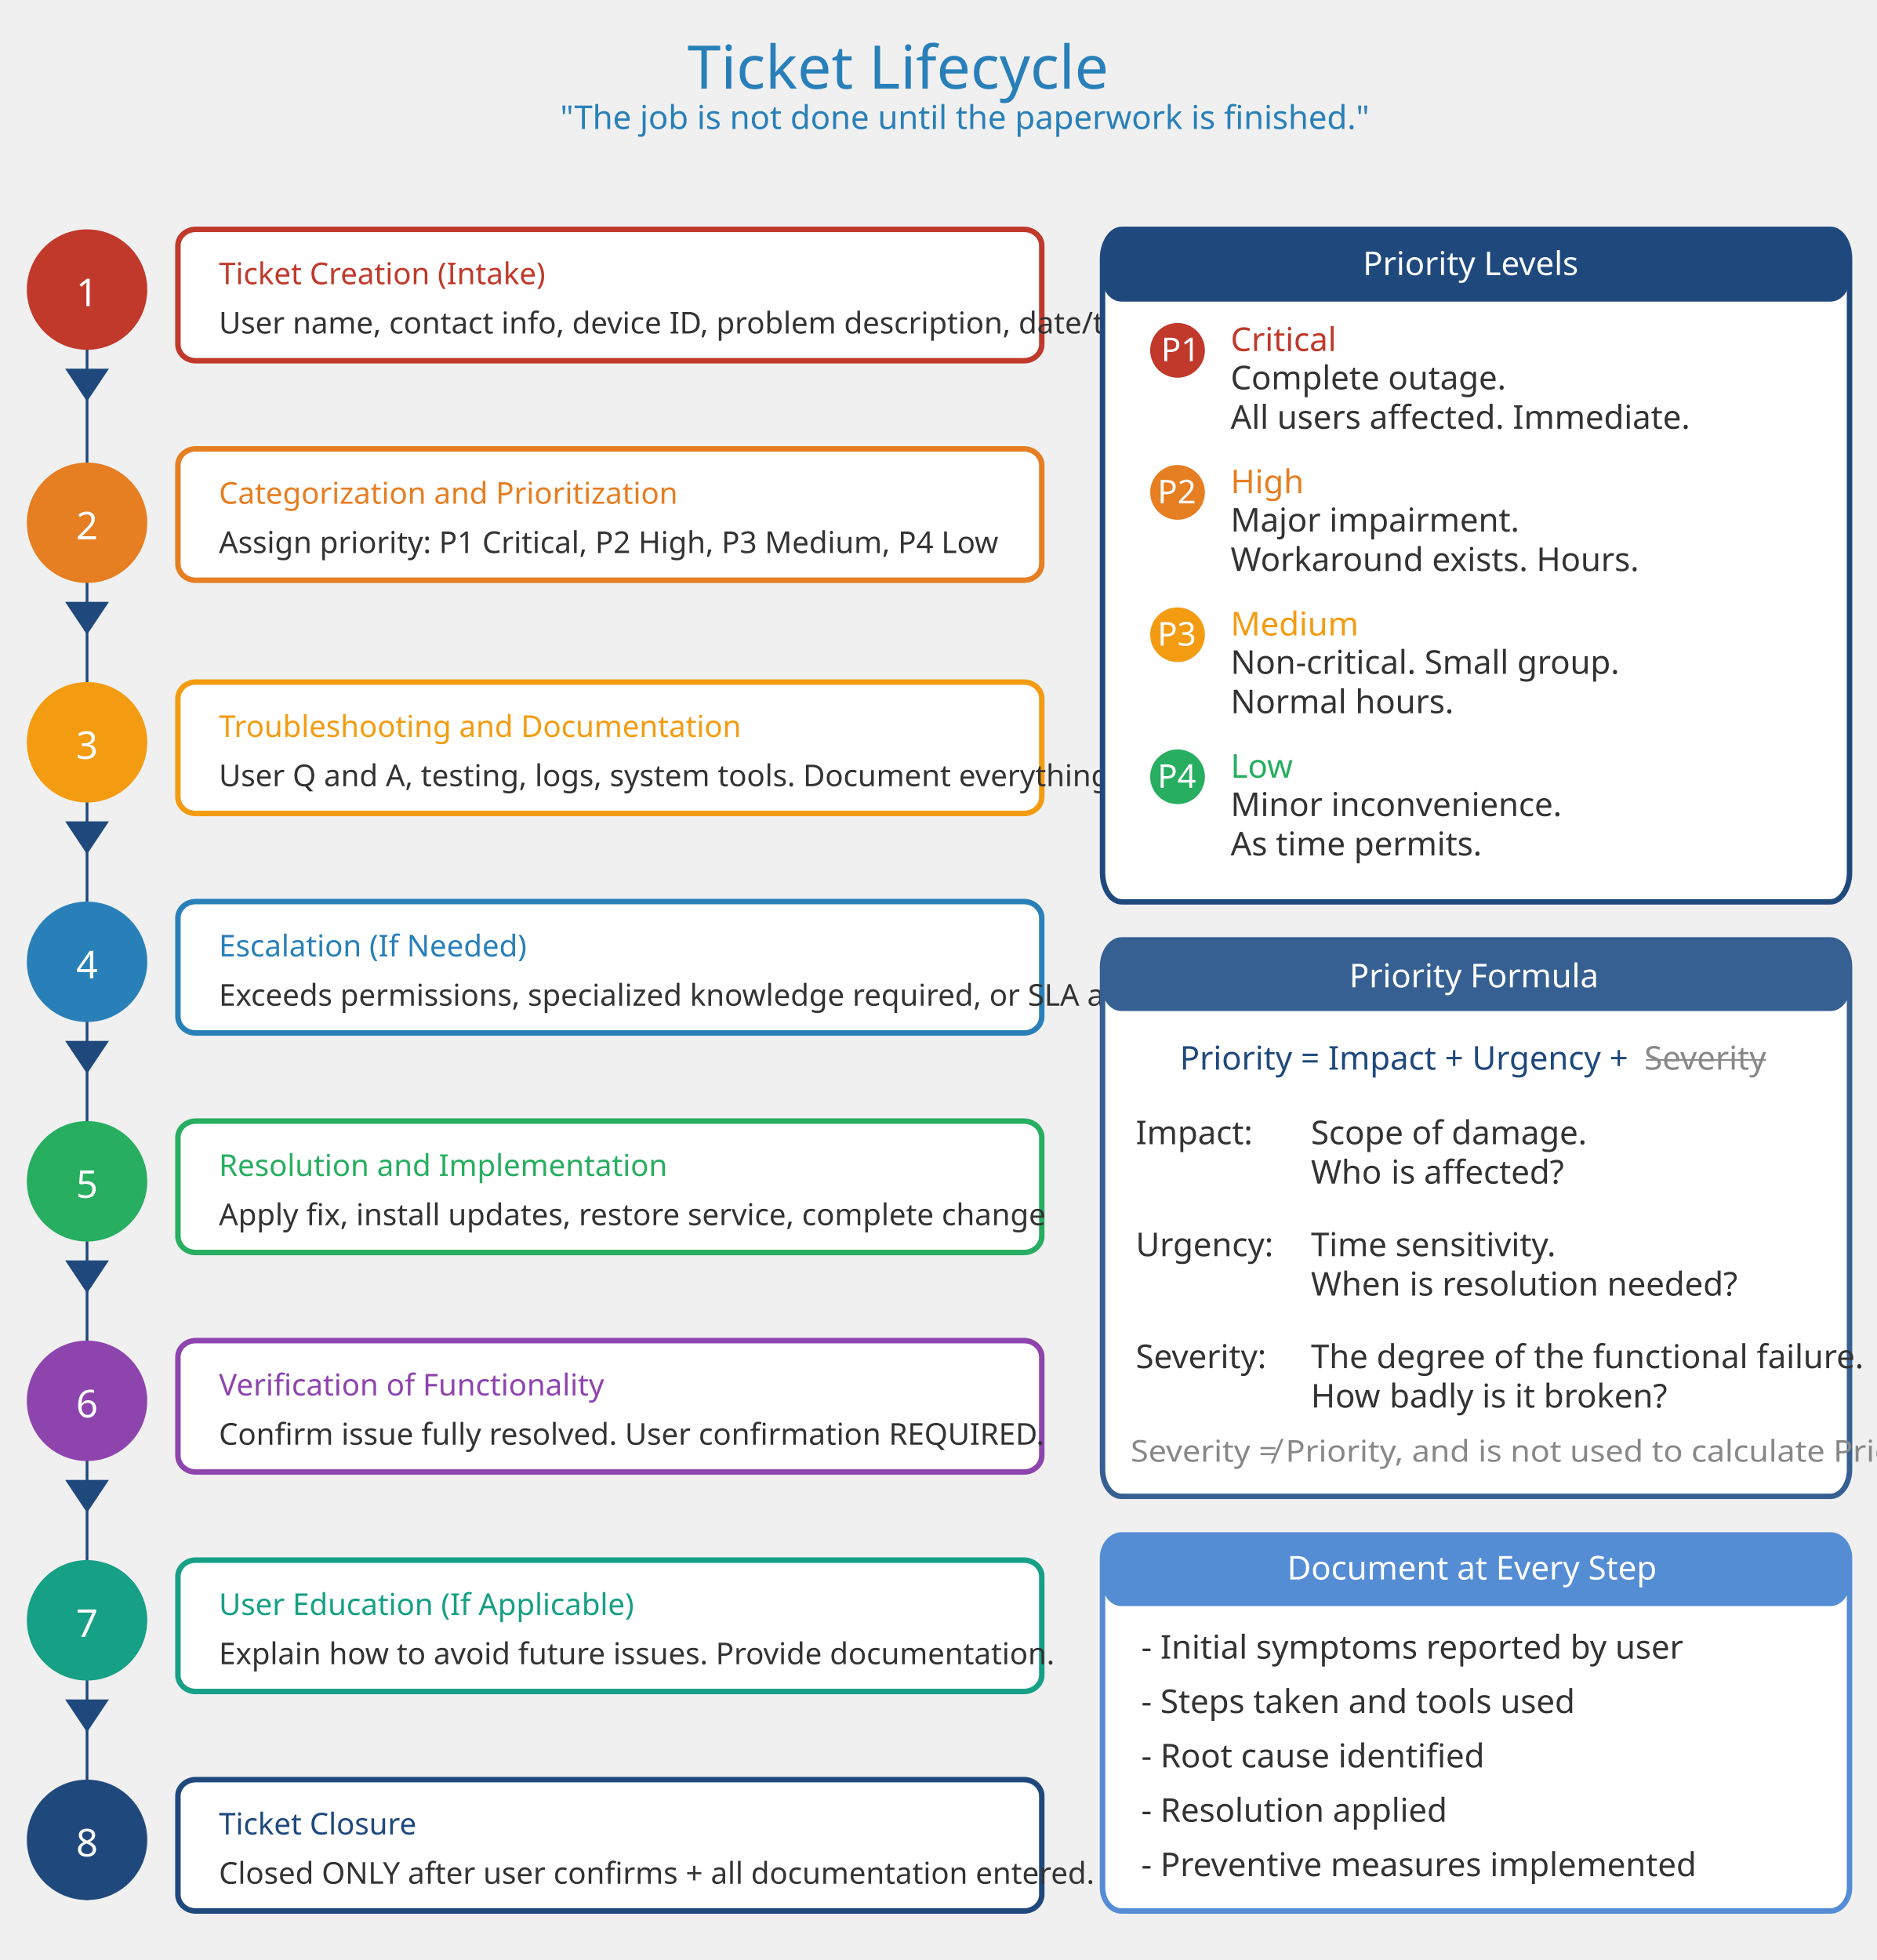
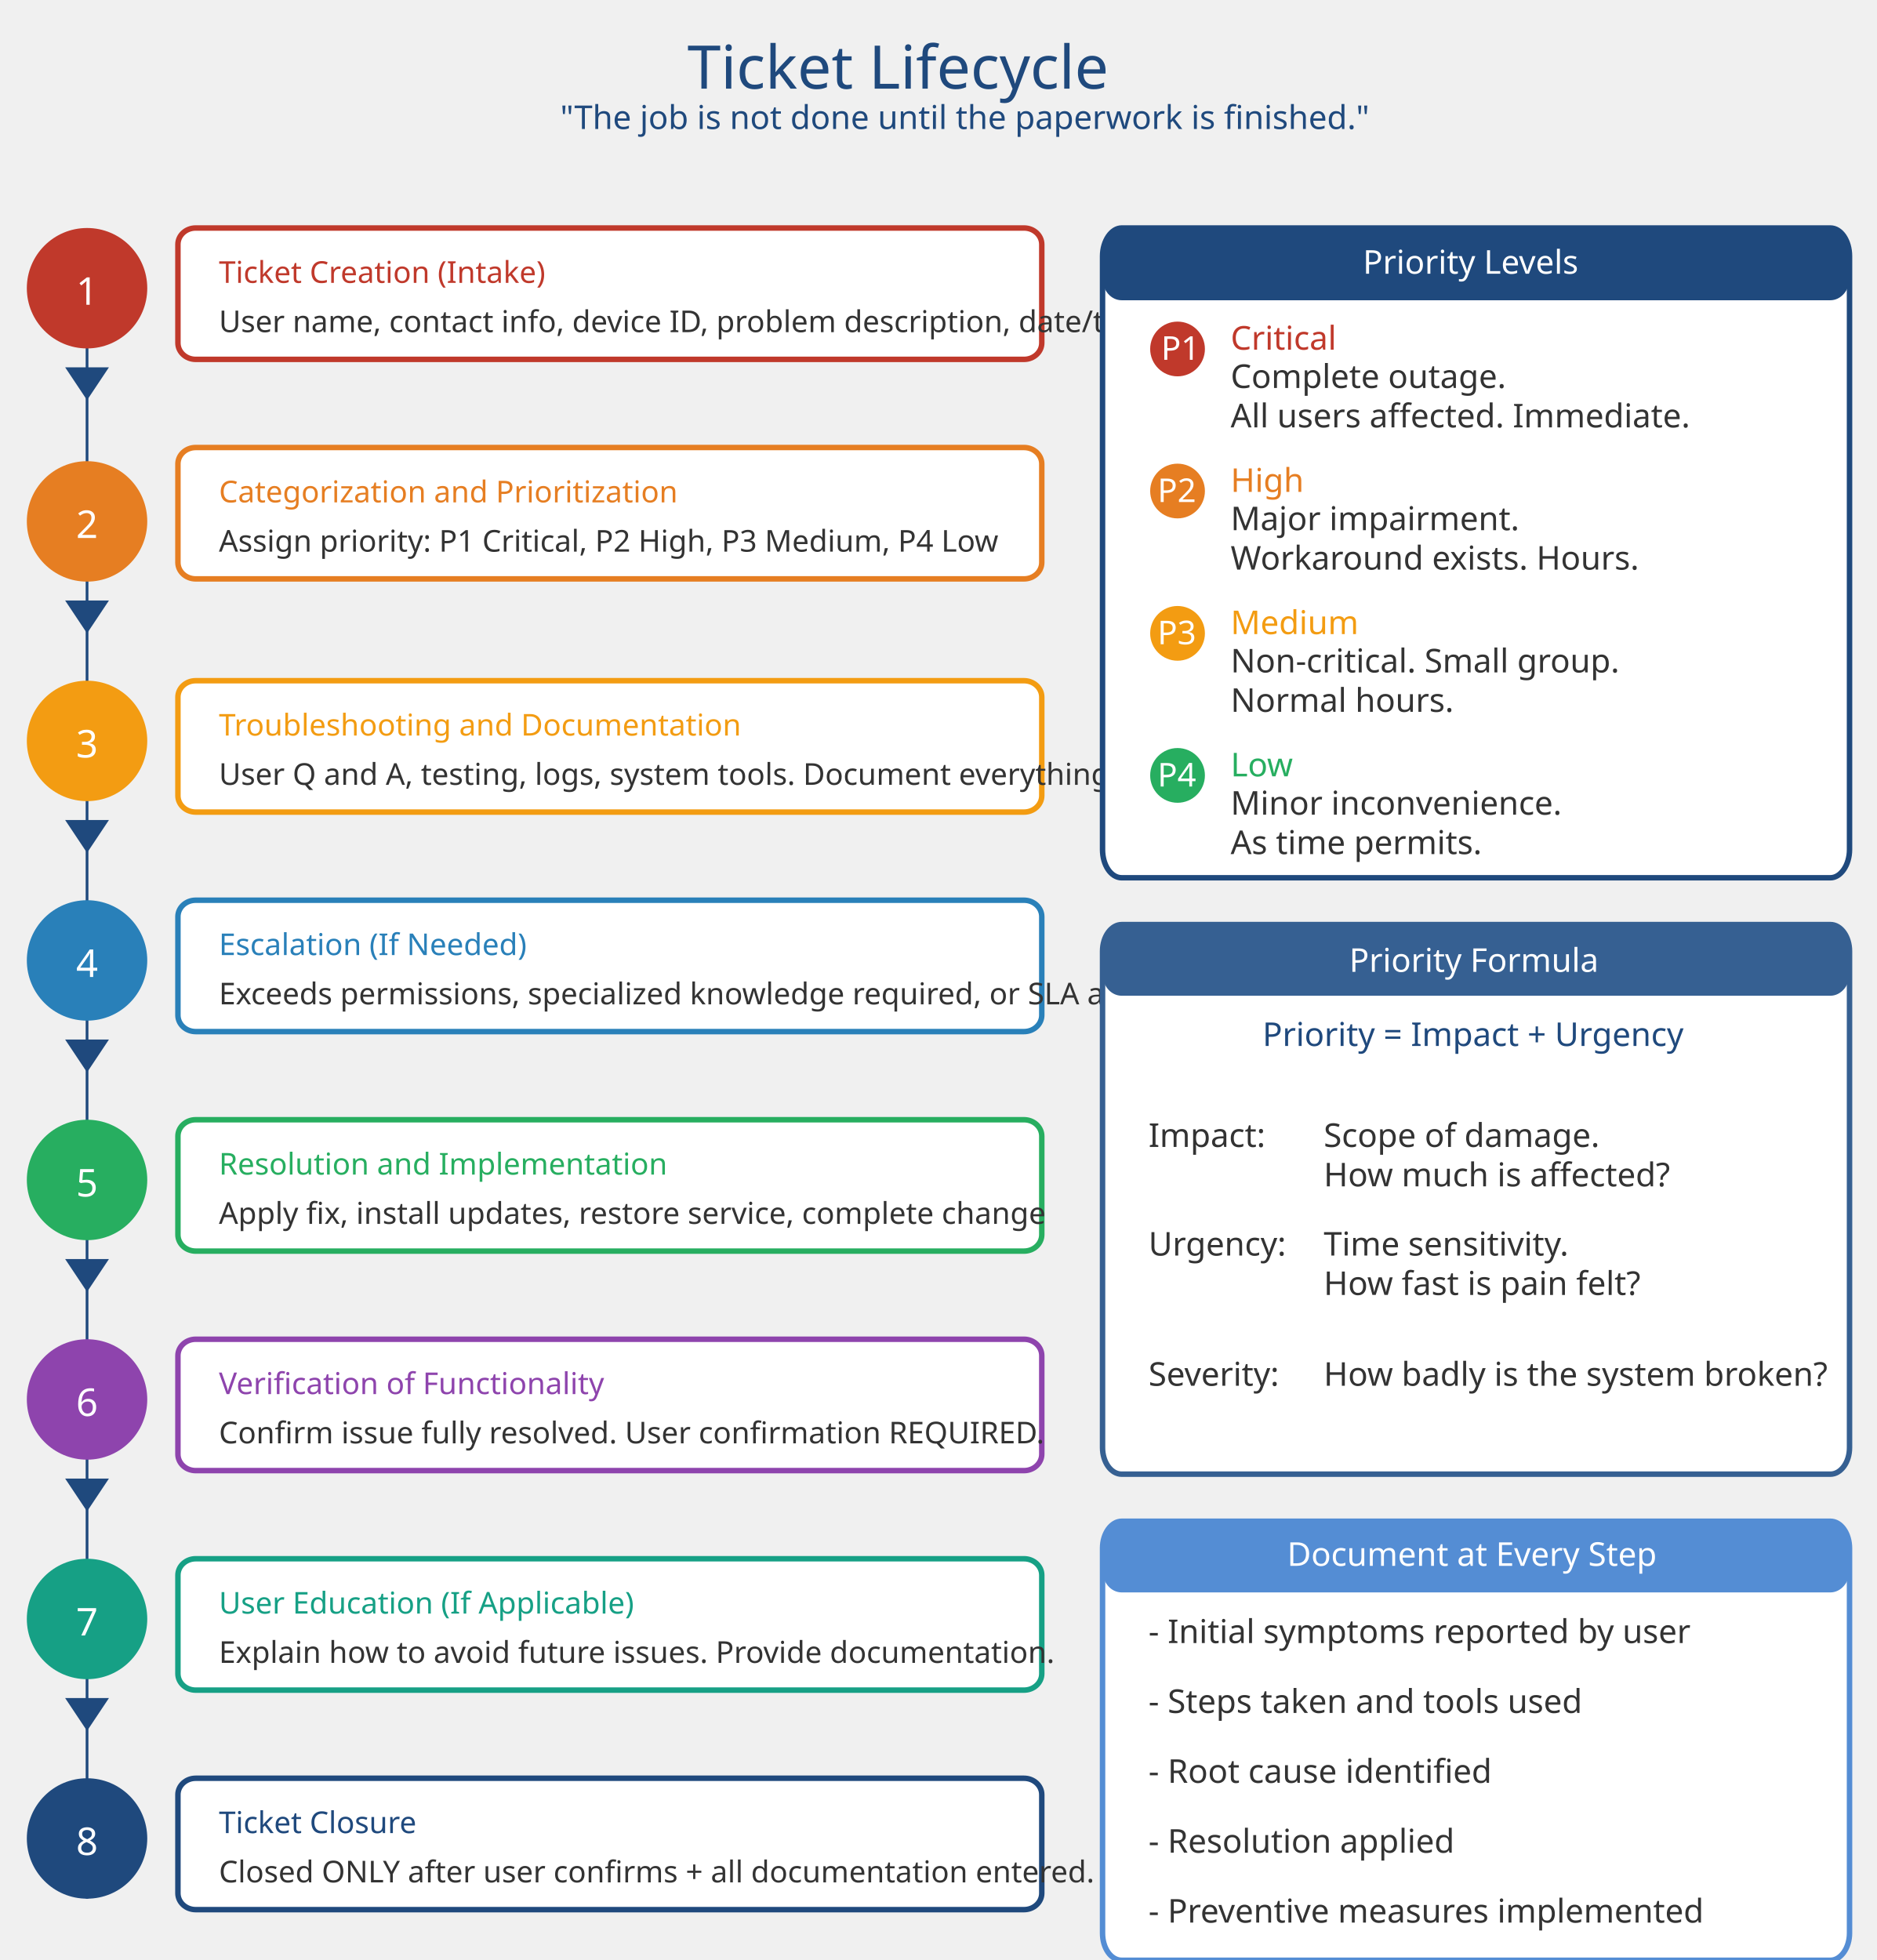
<svg xmlns="http://www.w3.org/2000/svg" version="1.1" id="Layer_1" x="0px" y="0px" viewBox="0 0 685.6 716.1" style="enable-background:new 0 0 685.6 716.1;" xml:space="preserve">
  <style type="text/css">
- 	.st0{fill:#2980B9;}
+ 	.st0{fill:#1F497D;}
	.st1{font-family:'SegoeUI-Bold';}
	.st2{font-size:22px;}
- 	.st3{fill:#333333;}
+ 	.st3{fill:#333333;enable-background:new    ;}
	.st4{fill:none;stroke:#1F497D;stroke-miterlimit:10;}
	.st5{fill:#FFFFFF;stroke:#C0392B;stroke-width:2;}
	.st6{fill:#C0392B;}
	.st7{font-family:'ArialNarrow-Bold';}
	.st8{font-size:11px;}
- 	.st9{fill:#1F497D;}
+ 	.st9{fill:#333333;}
	.st10{fill:#FFFFFF;}
	.st11{font-size:14px;}
	.st12{fill:#FFFFFF;stroke:#E67E22;stroke-width:2;}
	.st13{fill:#E67E22;}
	.st14{fill:#FFFFFF;stroke:#F39C12;stroke-width:2;}
	.st15{fill:#F39C12;}
	.st16{fill:#FFFFFF;stroke:#2980B9;stroke-width:2;}
- 	.st17{fill:#FFFFFF;stroke:#27AE60;stroke-width:2;}
- 	.st18{fill:#27AE60;}
- 	.st19{fill:#FFFFFF;stroke:#8E44AD;stroke-width:2;}
- 	.st20{fill:#8E44AD;}
- 	.st21{fill:#FFFFFF;stroke:#16A085;stroke-width:2;}
- 	.st22{fill:#16A085;}
- 	.st23{fill:#FFFFFF;stroke:#1F497D;stroke-width:2;}
- 	.st24{font-family:'Arial-BoldMT';}
- 	.st25{font-size:12px;}
- 	.st26{font-family:'ArialMT';}
- 	.st27{fill:#FFFFFF;stroke:#548DD4;stroke-width:2;}
- 	.st28{fill:#548DD4;}
- 	.st29{font-family:'Arial-ItalicMT';}
- 	.st30{fill:#FFFFFF;stroke:#366092;stroke-width:2;}
- 	.st31{fill:#366092;}
- 	.st32{fill:none;}
- 	.st33{enable-background:new    ;}
- 	.st34{fill:#888888;}
+ 	.st17{fill:#2980B9;}
+ 	.st18{fill:#FFFFFF;stroke:#27AE60;stroke-width:2;}
+ 	.st19{fill:#27AE60;}
+ 	.st20{fill:#FFFFFF;stroke:#8E44AD;stroke-width:2;}
+ 	.st21{fill:#8E44AD;}
+ 	.st22{fill:#FFFFFF;stroke:#16A085;stroke-width:2;}
+ 	.st23{fill:#16A085;}
+ 	.st24{fill:#FFFFFF;stroke:#1F497D;stroke-width:2;}
+ 	.st25{font-family:'Arial-BoldMT';}
+ 	.st26{font-size:12px;}
+ 	.st27{enable-background:new    ;}
+ 	.st28{font-family:'ArialMT';}
+ 	.st29{fill:#FFFFFF;stroke:#366092;stroke-width:2;}
+ 	.st30{fill:#366092;}
+ 	.st31{fill:none;}
+ 	.st32{fill:#FFFFFF;stroke:#548DD4;stroke-width:2;}
+ 	.st33{fill:#548DD4;}
+ 	.st34{font-family:'Arial-ItalicMT';}
</style>
  <text id="text1" transform="matrix(1 0 0 1 251.1249 32.3913)" class="st0 st1 st2">Ticket Lifecycle</text>
  <path id="path5" class="st3" d="M342.8-7.6" />
  <path id="path8" class="st3" d="M342.8-7.6" />
  <path id="path11" class="st3" d="M342.8-7.6" />
  <path id="path14" class="st3" d="M342.8-7.6" />
  <path id="path17" class="st3" d="M342.8-7.6" />
  <path id="path20" class="st3" d="M342.8-7.6" />
  <path id="path23" class="st3" d="M342.8-7.6" />
  <g>
-     <line class="st4" x1="31.8" y1="89.1" x2="31.8" y2="694.2" />
-     <g>
-       <g>
-         <path id="path3" class="st5" d="M71.5,83.8h302.6c3.6,0,6.5,2.7,6.5,6v36c0,3.3-2.9,6-6.5,6H71.5c-3.6,0-6.5-2.7-6.5-6v-36     C65,86.5,67.9,83.8,71.5,83.8z" />
-         <text id="text4" transform="matrix(1 0 0 1 79.9738 103.8478)" class="st6 st7 st8">Ticket Creation (Intake)</text>
-         <text id="text5" transform="matrix(1 0 0 1 79.9738 121.848)" class="st3 st7 st8">User name, contact info, device ID, problem description, date/time</text>
-       </g>
-       <g>
-         <polygon id="polygon8" class="st9" points="31.8,146.7 23.8,134.7 39.8,134.7    " />
+     <line class="st4" x1="31.8" y1="88.6" x2="31.8" y2="693.7" />
+     <g>
+       <g>
+         <path id="path3" class="st5" d="M71.5,83.3h302.6c3.6,0,6.5,2.7,6.5,6v36c0,3.3-2.9,6-6.5,6H71.5c-3.6,0-6.5-2.7-6.5-6v-36     C65,86,67.9,83.3,71.5,83.3z" />
+         <text id="text4" transform="matrix(1 0 0 1 79.9738 103.3478)" class="st6 st7 st8">Ticket Creation (Intake)</text>
+         <text id="text5" transform="matrix(1 0 0 1 79.9738 121.3479)" class="st9 st7 st8">User name, contact info, device ID, problem description, date/time</text>
+       </g>
+       <g>
+         <polygon id="polygon8" class="st0" points="31.8,146.2 23.8,134.2 39.8,134.2    " />
        <g id="g54">
-           <circle id="circle2" class="st6" cx="31.8" cy="105.8" r="22" />
-           <text id="text3" transform="matrix(1 0 0 1 27.7897 111.8478)" class="st10 st1 st11">1</text>
-         </g>
-       </g>
-     </g>
-     <g>
-       <g>
-         <path id="path7" class="st12" d="M71.5,164h302.6c3.6,0,6.5,2.7,6.5,6v36c0,3.3-2.9,6-6.5,6H71.5c-3.6,0-6.5-2.7-6.5-6v-36     C65,166.7,67.9,164,71.5,164z" />
-         <text id="text7" transform="matrix(1 0 0 1 79.9738 184.0467)" class="st13 st7 st8">Categorization and Prioritization</text>
-         <text id="text8" transform="matrix(1 0 0 1 79.9738 202.0467)" class="st3 st7 st8">Assign priority: P1 Critical, P2 High, P3 Medium, P4 Low</text>
-       </g>
-       <g>
-         <polygon id="polygon11" class="st9" points="23.8,219.9 39.8,219.9 31.8,231.9    " />
+           <circle id="circle2" class="st6" cx="31.8" cy="105.3" r="22" />
+           <text id="text3" transform="matrix(1 0 0 1 27.7897 111.3478)" class="st10 st1 st11">1</text>
+         </g>
+       </g>
+     </g>
+     <g>
+       <g>
+         <path id="path7" class="st12" d="M71.5,163.5h302.6c3.6,0,6.5,2.7,6.5,6v36c0,3.3-2.9,6-6.5,6H71.5c-3.6,0-6.5-2.7-6.5-6v-36     C65,166.2,67.9,163.5,71.5,163.5z" />
+         <text id="text7" transform="matrix(1 0 0 1 79.9738 183.5466)" class="st13 st7 st8">Categorization and Prioritization</text>
+         <text id="text8" transform="matrix(1 0 0 1 79.9738 201.5466)" class="st9 st7 st8">Assign priority: P1 Critical, P2 High, P3 Medium, P4 Low</text>
+       </g>
+       <g>
+         <polygon id="polygon11" class="st0" points="23.8,219.4 39.8,219.4 31.8,231.4    " />
        <g id="g55">
-           <path id="path6" marker-end="url(#tlarr)" class="st9" d="M31.8,164" />
-           <circle id="circle6" class="st13" cx="31.8" cy="191" r="22" />
-           <text id="text6" transform="matrix(1 0 0 1 27.7897 197.0467)" class="st10 st1 st11">2</text>
-         </g>
-       </g>
-     </g>
-     <g>
-       <g>
-         <path id="path10" class="st14" d="M71.5,249.2h302.6c3.6,0,6.5,2.7,6.5,6v36c0,3.3-2.9,6-6.5,6H71.5c-3.6,0-6.5-2.7-6.5-6v-36     C65,251.9,67.9,249.2,71.5,249.2z" />
-         <text id="text10" transform="matrix(1 0 0 1 79.9738 269.2454)" class="st15 st7 st8">Troubleshooting and Documentation</text>
-         <text id="text11" transform="matrix(1 0 0 1 79.9738 287.2454)" class="st3 st7 st8">User Q and A, testing, logs, system tools. Document everything.</text>
-       </g>
-       <g>
-         <polygon id="polygon14" class="st9" points="23.8,300.1 39.8,300.1 31.8,312.1    " />
+           <path id="path6" marker-end="url(#tlarr)" class="st0" d="M31.8,163.5" />
+           <circle id="circle6" class="st13" cx="31.8" cy="190.5" r="22" />
+           <text id="text6" transform="matrix(1 0 0 1 27.7897 196.5466)" class="st10 st1 st11">2</text>
+         </g>
+       </g>
+     </g>
+     <g>
+       <g>
+         <path id="path10" class="st14" d="M71.5,248.7h302.6c3.6,0,6.5,2.7,6.5,6v36c0,3.3-2.9,6-6.5,6H71.5c-3.6,0-6.5-2.7-6.5-6v-36     C65,251.4,67.9,248.7,71.5,248.7z" />
+         <text id="text10" transform="matrix(1 0 0 1 79.9738 268.7453)" class="st15 st7 st8">Troubleshooting and Documentation</text>
+         <text id="text11" transform="matrix(1 0 0 1 79.9738 286.7453)" class="st9 st7 st8">User Q and A, testing, logs, system tools. Document everything.</text>
+       </g>
+       <g>
+         <polygon id="polygon14" class="st0" points="23.8,299.6 39.8,299.6 31.8,311.6    " />
        <g id="g56">
-           <circle id="circle9" class="st15" cx="31.8" cy="271.2" r="22" />
-           <text id="text9" transform="matrix(1 0 0 1 27.7897 277.2454)" class="st10 st1 st11">3</text>
-         </g>
-       </g>
-     </g>
-     <g>
-       <g>
-         <path id="path13" class="st16" d="M71.5,329.4h302.6c3.6,0,6.5,2.7,6.5,6v36c0,3.3-2.9,6-6.5,6H71.5c-3.6,0-6.5-2.7-6.5-6v-36     C65,332.1,67.9,329.4,71.5,329.4z" />
-         <text id="text13" transform="matrix(1 0 0 1 79.9738 349.4442)" class="st0 st7 st8">Escalation (If Needed)</text>
-         <text id="text14" transform="matrix(1 0 0 1 79.9738 367.4442)" class="st3 st7 st8">Exceeds permissions, specialized knowledge required, or SLA at risk</text>
-       </g>
-       <g>
-         <polygon id="polygon17" class="st9" points="31.8,392.3 23.8,380.3 39.8,380.3    " />
+           <circle id="circle9" class="st15" cx="31.8" cy="270.7" r="22" />
+           <text id="text9" transform="matrix(1 0 0 1 27.7897 276.7453)" class="st10 st1 st11">3</text>
+         </g>
+       </g>
+     </g>
+     <g>
+       <g>
+         <path id="path13" class="st16" d="M71.5,328.9h302.6c3.6,0,6.5,2.7,6.5,6v36c0,3.3-2.9,6-6.5,6H71.5c-3.6,0-6.5-2.7-6.5-6v-36     C65,331.6,67.9,328.9,71.5,328.9z" />
+         <text id="text13" transform="matrix(1 0 0 1 79.9738 348.9441)" class="st17 st7 st8">Escalation (If Needed)</text>
+         <text id="text14" transform="matrix(1 0 0 1 79.9738 366.9441)" class="st9 st7 st8">Exceeds permissions, specialized knowledge required, or SLA at risk</text>
+       </g>
+       <g>
+         <polygon id="polygon17" class="st0" points="31.8,391.8 23.8,379.8 39.8,379.8    " />
        <g id="g57">
-           <circle id="circle12" class="st0" cx="31.8" cy="351.4" r="22" />
-           <text id="text12" transform="matrix(1 0 0 1 27.7897 357.4442)" class="st10 st1 st11">4</text>
-         </g>
-       </g>
-     </g>
-     <g>
-       <g>
-         <path id="path16" class="st17" d="M71.5,409.6h302.6c3.6,0,6.5,2.7,6.5,6v36c0,3.3-2.9,6-6.5,6H71.5c-3.6,0-6.5-2.7-6.5-6v-36     C65,412.3,67.9,409.6,71.5,409.6z" />
-         <text id="text16" transform="matrix(1 0 0 1 79.9738 429.643)" class="st18 st7 st8">Resolution and Implementation</text>
-         <text id="text17" transform="matrix(1 0 0 1 79.9738 447.643)" class="st3 st7 st8">Apply fix, install updates, restore service, complete change</text>
-       </g>
-       <g>
-         <polygon id="polygon20" class="st9" points="23.8,460.5 39.8,460.5 31.8,472.5    " />
+           <circle id="circle12" class="st17" cx="31.8" cy="350.9" r="22" />
+           <text id="text12" transform="matrix(1 0 0 1 27.7897 356.9441)" class="st10 st1 st11">4</text>
+         </g>
+       </g>
+     </g>
+     <g>
+       <g>
+         <path id="path16" class="st18" d="M71.5,409.1h302.6c3.6,0,6.5,2.7,6.5,6v36c0,3.3-2.9,6-6.5,6H71.5c-3.6,0-6.5-2.7-6.5-6v-36     C65,411.8,67.9,409.1,71.5,409.1z" />
+         <text id="text16" transform="matrix(1 0 0 1 79.9738 429.1429)" class="st19 st7 st8">Resolution and Implementation</text>
+         <text id="text17" transform="matrix(1 0 0 1 79.9738 447.1429)" class="st9 st7 st8">Apply fix, install updates, restore service, complete change</text>
+       </g>
+       <g>
+         <polygon id="polygon20" class="st0" points="23.8,460 39.8,460 31.8,472    " />
        <g id="g58">
-           <circle id="circle15" class="st18" cx="31.8" cy="431.6" r="22" />
-           <text id="text15" transform="matrix(1 0 0 1 27.7897 437.643)" class="st10 st1 st11">5</text>
-         </g>
-       </g>
-     </g>
-     <g>
-       <g>
-         <path id="path19" class="st19" d="M71.5,489.8h302.6c3.6,0,6.5,2.7,6.5,6v36c0,3.3-2.9,6-6.5,6H71.5c-3.6,0-6.5-2.7-6.5-6v-36     C65,492.5,67.9,489.8,71.5,489.8z" />
-         <text id="text19" transform="matrix(1 0 0 1 79.9738 509.8417)" class="st20 st7 st8">Verification of Functionality</text>
-         <text id="text20" transform="matrix(1 0 0 1 79.9738 527.8417)" class="st3 st7 st8">Confirm issue fully resolved. User confirmation REQUIRED.</text>
-       </g>
-       <g>
-         <polygon id="polygon23" class="st9" points="23.8,540.7 39.8,540.7 31.8,552.7    " />
+           <circle id="circle15" class="st19" cx="31.8" cy="431.1" r="22" />
+           <text id="text15" transform="matrix(1 0 0 1 27.7897 437.1429)" class="st10 st1 st11">5</text>
+         </g>
+       </g>
+     </g>
+     <g>
+       <g>
+         <path id="path19" class="st20" d="M71.5,489.3h302.6c3.6,0,6.5,2.7,6.5,6v36c0,3.3-2.9,6-6.5,6H71.5c-3.6,0-6.5-2.7-6.5-6v-36     C65,492,67.9,489.3,71.5,489.3z" />
+         <text id="text19" transform="matrix(1 0 0 1 79.9738 509.3416)" class="st21 st7 st8">Verification of Functionality</text>
+         <text id="text20" transform="matrix(1 0 0 1 79.9738 527.3416)" class="st9 st7 st8">Confirm issue fully resolved. User confirmation REQUIRED.</text>
+       </g>
+       <g>
+         <polygon id="polygon23" class="st0" points="23.8,540.2 39.8,540.2 31.8,552.2    " />
        <g id="g59">
-           <circle id="circle18" class="st20" cx="31.8" cy="511.8" r="22" />
-           <text id="text18" transform="matrix(1 0 0 1 27.7897 517.8417)" class="st10 st1 st11">6</text>
-         </g>
-       </g>
-     </g>
-     <g>
-       <g>
-         <path id="path22" class="st21" d="M71.5,570h302.6c3.6,0,6.5,2.7,6.5,6v36c0,3.3-2.9,6-6.5,6H71.5c-3.6,0-6.5-2.7-6.5-6v-36     C65,572.7,67.9,570,71.5,570z" />
-         <text id="text22" transform="matrix(1 0 0 1 79.9738 590.0405)" class="st22 st7 st8">User Education (If Applicable)</text>
-         <text id="text23" transform="matrix(1 0 0 1 79.9738 608.0403)" class="st3 st7 st8">Explain how to avoid future issues. Provide documentation.</text>
-       </g>
-       <g>
-         <polygon id="polygon5" class="st9" points="31.8,632.9 23.8,620.9 39.8,620.9    " />
-         <g>
-           <circle id="circle21" class="st22" cx="31.8" cy="592" r="22" />
-           <text id="text21" transform="matrix(1 0 0 1 27.7897 598.0403)" class="st10 st1 st11">7</text>
+           <circle id="circle18" class="st21" cx="31.8" cy="511.3" r="22" />
+           <text id="text18" transform="matrix(1 0 0 1 27.7897 517.3416)" class="st10 st1 st11">6</text>
+         </g>
+       </g>
+     </g>
+     <g>
+       <g>
+         <path id="path22" class="st22" d="M71.5,569.5h302.6c3.6,0,6.5,2.7,6.5,6v36c0,3.3-2.9,6-6.5,6H71.5c-3.6,0-6.5-2.7-6.5-6v-36     C65,572.2,67.9,569.5,71.5,569.5z" />
+         <text id="text22" transform="matrix(1 0 0 1 79.9738 589.5404)" class="st23 st7 st8">User Education (If Applicable)</text>
+         <text id="text23" transform="matrix(1 0 0 1 79.9738 607.5403)" class="st9 st7 st8">Explain how to avoid future issues. Provide documentation.</text>
+       </g>
+       <g>
+         <polygon id="polygon5" class="st0" points="31.8,632.4 23.8,620.4 39.8,620.4    " />
+         <g>
+           <circle id="circle21" class="st23" cx="31.8" cy="591.5" r="22" />
+           <text id="text21" transform="matrix(1 0 0 1 27.7897 597.5403)" class="st10 st1 st11">7</text>
        </g>
      </g>
    </g>
    <g>
      <g id="g61">
-         <circle id="circle24" class="st9" cx="31.8" cy="672.2" r="22" />
-         <text id="text24" transform="matrix(1 0 0 1 27.7897 678.2391)" class="st10 st1 st11">8</text>
-       </g>
-       <g>
-         <path id="path25" class="st23" d="M71.5,650.2h302.6c3.6,0,6.5,2.7,6.5,6v36c0,3.3-2.9,6-6.5,6H71.5c-3.6,0-6.5-2.7-6.5-6v-36     C65,652.9,67.9,650.2,71.5,650.2z" />
-         <text id="text25" transform="matrix(1 0 0 1 79.9738 670.2391)" class="st9 st7 st8">Ticket Closure</text>
-         <text id="text26" transform="matrix(1 0 0 1 79.9738 688.2391)" class="st3 st7 st8">Closed ONLY after user confirms + all documentation entered.</text>
+         <circle id="circle24" class="st0" cx="31.8" cy="671.7" r="22" />
+         <text id="text24" transform="matrix(1 0 0 1 27.7897 677.7391)" class="st10 st1 st11">8</text>
+       </g>
+       <g>
+         <path id="path25" class="st24" d="M71.5,649.7h302.6c3.6,0,6.5,2.7,6.5,6v36c0,3.3-2.9,6-6.5,6H71.5c-3.6,0-6.5-2.7-6.5-6v-36     C65,652.4,67.9,649.7,71.5,649.7z" />
+         <text id="text25" transform="matrix(1 0 0 1 79.9738 669.7391)" class="st0 st7 st8">Ticket Closure</text>
+         <text id="text26" transform="matrix(1 0 0 1 79.9738 687.7391)" class="st9 st7 st8">Closed ONLY after user confirms + all documentation entered.</text>
      </g>
    </g>
  </g>
  <g>
-     <path id="path26" class="st23" d="M409.8,83.8h258.9c3.9,0,7,4.8,7,10.7v224.3c0,5.8-3.2,10.7-7,10.7H409.8c-3.9,0-7-4.8-7-10.7   V94.5C402.8,88.7,406,83.8,409.8,83.8z" />
-     <path id="path27" class="st9" d="M409.8,84.2h258.9c3.9,0,7,3.6,7,8v10c0,4.4-3.2,8-7,8H409.8c-3.9,0-7-3.6-7-8v-10   C402.8,87.8,406,84.2,409.8,84.2z" />
-     <g>
-       <g>
-         <g>
-           <circle id="circle27" class="st6" cx="430.2" cy="128" r="10" />
-           <text id="text28" transform="matrix(1 0 0 1 424.2055 131.9529)" class="st10 st24 st25">P1</text>
-         </g>
-         <g>
-           <text id="text29" transform="matrix(1 0 0 1 449.5931 128.248)" class="st6 st24 st25">Critical</text>
-           <text transform="matrix(1 0 0 1 449.5931 142.2479)" class="st3 st26 st25">Complete outage. </text>
-           <text transform="matrix(1 0 0 1 449.5931 156.6479)" class="st3 st26 st25">All users affected. Immediate.</text>
-         </g>
-       </g>
-       <g>
-         <g>
-           <circle id="circle30" class="st13" cx="430.2" cy="179.9" r="10" />
-           <text id="text31" transform="matrix(1 0 0 1 422.8842 183.9178)" class="st10 st24 st25">P2</text>
-         </g>
-         <g>
-           <text id="text32" transform="matrix(1 0 0 1 449.5931 180.2126)" class="st13 st24 st25">High</text>
-           <text transform="matrix(1 0 0 1 449.5931 194.2126)" class="st3 st26 st25">Major impairment. </text>
-           <text transform="matrix(1 0 0 1 449.5931 208.6127)" class="st3 st26 st25">Workaround exists. Hours.</text>
-         </g>
-       </g>
-       <g>
-         <g>
-           <circle id="circle33" class="st15" cx="430.2" cy="231.9" r="10" />
-           <text id="text34" transform="matrix(1 0 0 1 422.8842 235.8829)" class="st10 st24 st25">P3</text>
-         </g>
-         <g>
-           <text id="text35" transform="matrix(1 0 0 1 449.5931 232.1778)" class="st15 st24 st25">Medium</text>
-           <text transform="matrix(1 0 0 1 449.5931 246.1778)" class="st3 st26 st25">Non-critical. Small group. </text>
-           <text transform="matrix(1 0 0 1 449.5931 260.5778)" class="st3 st26 st25">Normal hours.</text>
-         </g>
-       </g>
-       <g>
-         <g>
-           <circle id="circle36" class="st18" cx="430.2" cy="283.8" r="10" />
-           <text id="text37" transform="matrix(1 0 0 1 422.8842 287.8479)" class="st10 st24 st25">P4</text>
-         </g>
-         <g>
-           <text id="text38" transform="matrix(1 0 0 1 449.5931 284.143)" class="st18 st24 st25">Low</text>
-           <text transform="matrix(1 0 0 1 449.5931 298.143)" class="st3 st26 st25">Minor inconvenience. </text>
-           <text transform="matrix(1 0 0 1 449.5931 312.543)" class="st3 st26 st25">As time permits.</text>
-         </g>
-       </g>
-     </g>
-     <text id="text27" transform="matrix(1 0 0 1 497.9188 100.5019)" class="st10 st24 st25">Priority Levels</text>
+     <g>
+       <path id="path26" class="st24" d="M409.8,83.3h258.9c3.9,0,7,4.6,7,10.3v216.8c0,5.6-3.2,10.3-7,10.3H409.8c-3.9,0-7-4.6-7-10.3    V93.6C402.8,88,406,83.3,409.8,83.3z" />
+       <path id="path27" class="st0" d="M409.8,83.7h258.9c3.9,0,7,3.6,7,8v10c0,4.4-3.2,8-7,8H409.8c-3.9,0-7-3.6-7-8v-10    C402.8,87.3,406,83.7,409.8,83.7z" />
+       <g>
+         <g>
+           <g>
+             <circle id="circle27" class="st6" cx="430.2" cy="127.5" r="10" />
+             <text id="text28" transform="matrix(1 0 0 1 424.2055 131.4528)" class="st10 st25 st26">P1</text>
+           </g>
+           <g>
+             <text id="text29" transform="matrix(1 0 0 1 449.5931 127.7479)" class="st6 st25 st26">Critical</text>
+             <text id="text30" transform="matrix(1 0 0 1 449.5931 141.7478)" class="st27">
+               <tspan x="0" y="0" class="st9 st28 st26">Complete outage. </tspan>
+               <tspan x="0" y="14.4" class="st9 st28 st26">All users affected. Immediate.</tspan>
+             </text>
+           </g>
+         </g>
+         <g>
+           <g>
+             <circle id="circle30" class="st13" cx="430.2" cy="179.4" r="10" />
+             <text id="text31" transform="matrix(1 0 0 1 422.8842 183.4178)" class="st10 st25 st26">P2</text>
+           </g>
+           <g>
+             <text id="text32" transform="matrix(1 0 0 1 449.5931 179.7126)" class="st13 st25 st26">High</text>
+             <text id="text33" transform="matrix(1 0 0 1 449.5931 193.7126)" class="st27">
+               <tspan x="0" y="0" class="st9 st28 st26">Major impairment. </tspan>
+               <tspan x="0" y="14.4" class="st9 st28 st26">Workaround exists. Hours.</tspan>
+             </text>
+           </g>
+         </g>
+         <g>
+           <g>
+             <circle id="circle33" class="st15" cx="430.2" cy="231.4" r="10" />
+             <text id="text34" transform="matrix(1 0 0 1 422.8842 235.3828)" class="st10 st25 st26">P3</text>
+           </g>
+           <g>
+             <text id="text35" transform="matrix(1 0 0 1 449.5931 231.6777)" class="st15 st25 st26">Medium</text>
+             <text id="text36" transform="matrix(1 0 0 1 449.5931 245.6777)" class="st27">
+               <tspan x="0" y="0" class="st9 st28 st26">Non-critical. Small group. </tspan>
+               <tspan x="0" y="14.4" class="st9 st28 st26">Normal hours.</tspan>
+             </text>
+           </g>
+         </g>
+         <g>
+           <g>
+             <circle id="circle36" class="st19" cx="430.2" cy="283.3" r="10" />
+             <text id="text37" transform="matrix(1 0 0 1 422.8842 287.3478)" class="st10 st25 st26">P4</text>
+           </g>
+           <g>
+             <text id="text38" transform="matrix(1 0 0 1 449.5931 283.6429)" class="st19 st25 st26">Low</text>
+             <text id="text39" transform="matrix(1 0 0 1 449.5931 297.6429)" class="st27">
+               <tspan x="0" y="0" class="st9 st28 st26">Minor inconvenience. </tspan>
+               <tspan x="0" y="14.4" class="st9 st28 st26">As time permits.</tspan>
+             </text>
+           </g>
+         </g>
+       </g>
+       <text id="text27" transform="matrix(1 0 0 1 497.9188 100.0018)" class="st10 st25 st26">Priority Levels</text>
+     </g>
+     <g>
+       <path id="path39" class="st29" d="M409.8,337.8h258.9c3.9,0,7,4.4,7,9.7v181.4c0,5.4-3.2,9.7-7,9.7H409.8c-3.9,0-7-4.4-7-9.7    V347.5C402.8,342.1,406,337.8,409.8,337.8z" />
+       <path id="path40" class="st30" d="M409.8,337.8h258.9c3.9,0,7,3.6,7,8v10c0,4.4-3.2,8-7,8H409.8c-3.9,0-7-3.6-7-8v-10    C402.8,341.4,406,337.8,409.8,337.8z" />
+       <g>
+         <g>
+           <text id="text42" transform="matrix(1 0 0 1 419.5926 419.0404)" class="st9 st25 st26">Impact:</text>
+           <rect x="483.6" y="408.7" class="st31" width="221.9" height="28.3" />
+           <text id="text43" transform="matrix(1 0 0 1 483.592 419.0404)" class="st27">
+             <tspan x="0" y="0" class="st9 st28 st26">Scope of damage.</tspan>
+             <tspan x="0" y="14.4" class="st9 st28 st26">How much is affected?</tspan>
+           </text>
+         </g>
+         <g>
+           <text id="text44" transform="matrix(1 0 0 1 419.5923 458.7248)" class="st9 st25 st26">Urgency:</text>
+           <rect x="483.6" y="448.4" class="st31" width="198.1" height="36.2" />
+           <text id="text45" transform="matrix(1 0 0 1 483.5923 458.7248)" class="st27">
+             <tspan x="0" y="0" class="st9 st28 st26">Time sensitivity. </tspan>
+             <tspan x="0" y="14.4" class="st9 st28 st26">How fast is pain felt?</tspan>
+           </text>
+         </g>
+         <g>
+           <text id="text46" transform="matrix(1 0 0 1 419.5923 506.2931)" class="st9 st25 st26">Severity:</text>
+           <text id="text47" transform="matrix(1 0 0 1 483.5923 506.2931)" class="st9 st28 st26">How badly is the system broken?</text>
+         </g>
+       </g>
+       <g>
+         <text id="text41" transform="matrix(1 0 0 1 461.2421 382.1536)" class="st0 st25 st26">Priority = Impact + Urgency</text>
+         <text id="text40" transform="matrix(1 0 0 1 492.9297 355.0742)" class="st10 st25 st26">Priority Formula</text>
+       </g>
+     </g>
+     <g>
+       <path id="path47" class="st32" d="M409.8,555.8h258.9c3.9,0,7,4.4,7,9.9v140.6c0,5.4-3.2,9.9-7,9.9H409.8c-3.9,0-7-4.4-7-9.9    V565.6C402.8,560.2,406,555.8,409.8,555.8z" />
+       <path id="path48" class="st33" d="M409.8,555.8h258.9c3.9,0,7,3.6,7,8v10c0,4.4-3.2,8-7,8H409.8c-3.9,0-7-3.6-7-8v-10    C402.8,559.4,406,555.8,409.8,555.8z" />
+       <text id="text48" transform="matrix(1 0 0 1 470.2503 572.0889)" class="st10 st25 st26">Document at Every Step</text>
+       <g>
+         <text id="text49" transform="matrix(1 0 0 1 419.5927 600.3032)" class="st9 st28 st26">- Initial symptoms reported by user</text>
+         <text id="text50" transform="matrix(1 0 0 1 419.5927 625.8358)" class="st9 st28 st26">- Steps taken and tools used</text>
+         <text id="text51" transform="matrix(1 0 0 1 419.5927 651.3694)" class="st9 st28 st26">- Root cause identified</text>
+         <text id="text52" transform="matrix(1 0 0 1 419.5927 676.9021)" class="st9 st28 st26">- Resolution applied</text>
+         <text id="text53" transform="matrix(1 0 0 1 419.5927 702.4348)" class="st9 st28 st26">- Preventive measures implemented</text>
+       </g>
+     </g>
  </g>
  <g>
-     <path id="path47" class="st27" d="M409.8,560.8h258.9c3.9,0,7,3.8,7,8.5v120.4c0,4.6-3.2,8.5-7,8.5H409.8c-3.9,0-7-3.8-7-8.5V569.2   C402.8,564.6,406,560.8,409.8,560.8z" />
-     <path id="path48" class="st28" d="M409.8,560.8h258.9c3.9,0,7,3.6,7,8v10c0,4.4-3.2,8-7,8H409.8c-3.9,0-7-3.6-7-8v-10   C402.8,564.4,406,560.8,409.8,560.8z" />
-     <text id="text48" transform="matrix(1 0 0 1 470.2503 577.0889)" class="st10 st24 st25">Document at Every Step</text>
-     <g>
-       <text id="text49" transform="matrix(1 0 0 1 416.933 606.0004)" class="st3 st26 st25">- Initial symptoms reported by user</text>
-       <text id="text50" transform="matrix(1 0 0 1 416.933 625.8638)" class="st3 st26 st25">- Steps taken and tools used</text>
-       <text id="text51" transform="matrix(1 0 0 1 416.933 645.7282)" class="st3 st26 st25">- Root cause identified</text>
-       <text id="text52" transform="matrix(1 0 0 1 416.933 665.5918)" class="st3 st26 st25">- Resolution applied</text>
-       <text id="text53" transform="matrix(1 0 0 1 416.933 685.4553)" class="st3 st26 st25">- Preventive measures implemented</text>
-     </g>
-   </g>
-   <g>
-     <text id="text54" transform="matrix(1 0 0 1 204.6666 47.1304)" class="st0 st29 st25">"The job is not done until the paperwork is finished."</text>
-   </g>
-   <g>
-     <path id="path39" class="st30" d="M409.8,343.4h258.9c3.9,0,7,4.4,7,9.8v183.7c0,5.5-3.2,9.8-7,9.8H409.8c-3.9,0-7-4.4-7-9.8V353.3   C402.8,347.8,406,343.4,409.8,343.4z" />
-     <path id="path40" class="st31" d="M409.8,343.4h258.9c3.9,0,7,3.6,7,8v10c0,4.4-3.2,8-7,8H409.8c-3.9,0-7-3.6-7-8v-10   C402.8,347,406,343.4,409.8,343.4z" />
-     <g>
-       <rect x="402.8" y="380.5" class="st32" width="272.9" height="14.8" />
-       <text id="text41" transform="matrix(1 0 0 1 431.0331 390.8036)" class="st33">
-         <tspan x="0" y="0" class="st9 st24 st25">Priority = Impact + Urgency + </tspan>
-         <tspan x="169.7" y="0" class="st34 st24 st25" style="text-decoration: line-through;">Severity</tspan>
-       </text>
-       <text id="text40" transform="matrix(1 0 0 1 492.9297 360.7242)" class="st10 st24 st25">Priority Formula</text>
-     </g>
-     <g>
-       <g>
-         <text id="text42" transform="matrix(1 0 0 1 414.9337 418.0476)" class="st3 st24 st25">Impact:</text>
-         <text transform="matrix(1 0 0 1 478.9332 418.0476)" class="st3 st26 st25">Scope of damage.</text>
-         <text transform="matrix(1 0 0 1 478.9332 432.4476)" class="st33">
-           <tspan x="0" y="0" class="st3 st24 st25">Who </tspan>
-           <tspan x="29.3" y="0" class="st3 st26 st25">is affected?</tspan>
-         </text>
-       </g>
-       <g>
-         <rect x="414.9" y="448.7" class="st32" width="52" height="14.8" />
-         <text id="text44" transform="matrix(1 0 0 1 414.9336 458.9486)" class="st3 st24 st25">Urgency:</text>
-         <rect x="478.9" y="448.7" class="st32" width="87.3" height="14.2" />
-         <text transform="matrix(1 0 0 1 478.9336 458.9486)" class="st3 st26 st25">Time sensitivity. </text>
-         <rect x="478.9" y="463.1" class="st32" width="189.4" height="14.2" />
-         <text transform="matrix(1 0 0 1 478.9336 473.3486)" class="st33">
-           <tspan x="0" y="0" class="st3 st24 st25">When </tspan>
-           <tspan x="36" y="0" class="st3 st26 st25">is resolution needed?</tspan>
-         </text>
-       </g>
-       <g>
-         <text id="text42_1_" transform="matrix(1 0 0 1 414.9331 499.8502)" class="st3 st24 st25">Severity: </text>
-         <text transform="matrix(1 0 0 1 478.9326 499.8502)" class="st3 st26 st25">The degree of the functional failure.</text>
-         <text transform="matrix(1 0 0 1 478.9326 514.2502)" class="st33">
-           <tspan x="0" y="0" class="st3 st24 st25">How </tspan>
-           <tspan x="28.7" y="0" class="st3 st26 st25">badly is it broken?</tspan>
-         </text>
-       </g>
-     </g>
-     <text transform="matrix(1.0721 0 0 1 541.845 520.8414)" class="st33">
-       <tspan x="0" y="0" class="st34 st7 st8"> </tspan>
-       <tspan x="-120.1" y="13.2" class="st34 st7 st8">Severity ≠ Priority, and is not used to calculate Priority. </tspan>
-     </text>
+     <text id="text54" transform="matrix(1 0 0 1 204.6666 47.1304)" class="st0 st34 st26">"The job is not done until the paperwork is finished."</text>
  </g>
</svg>
